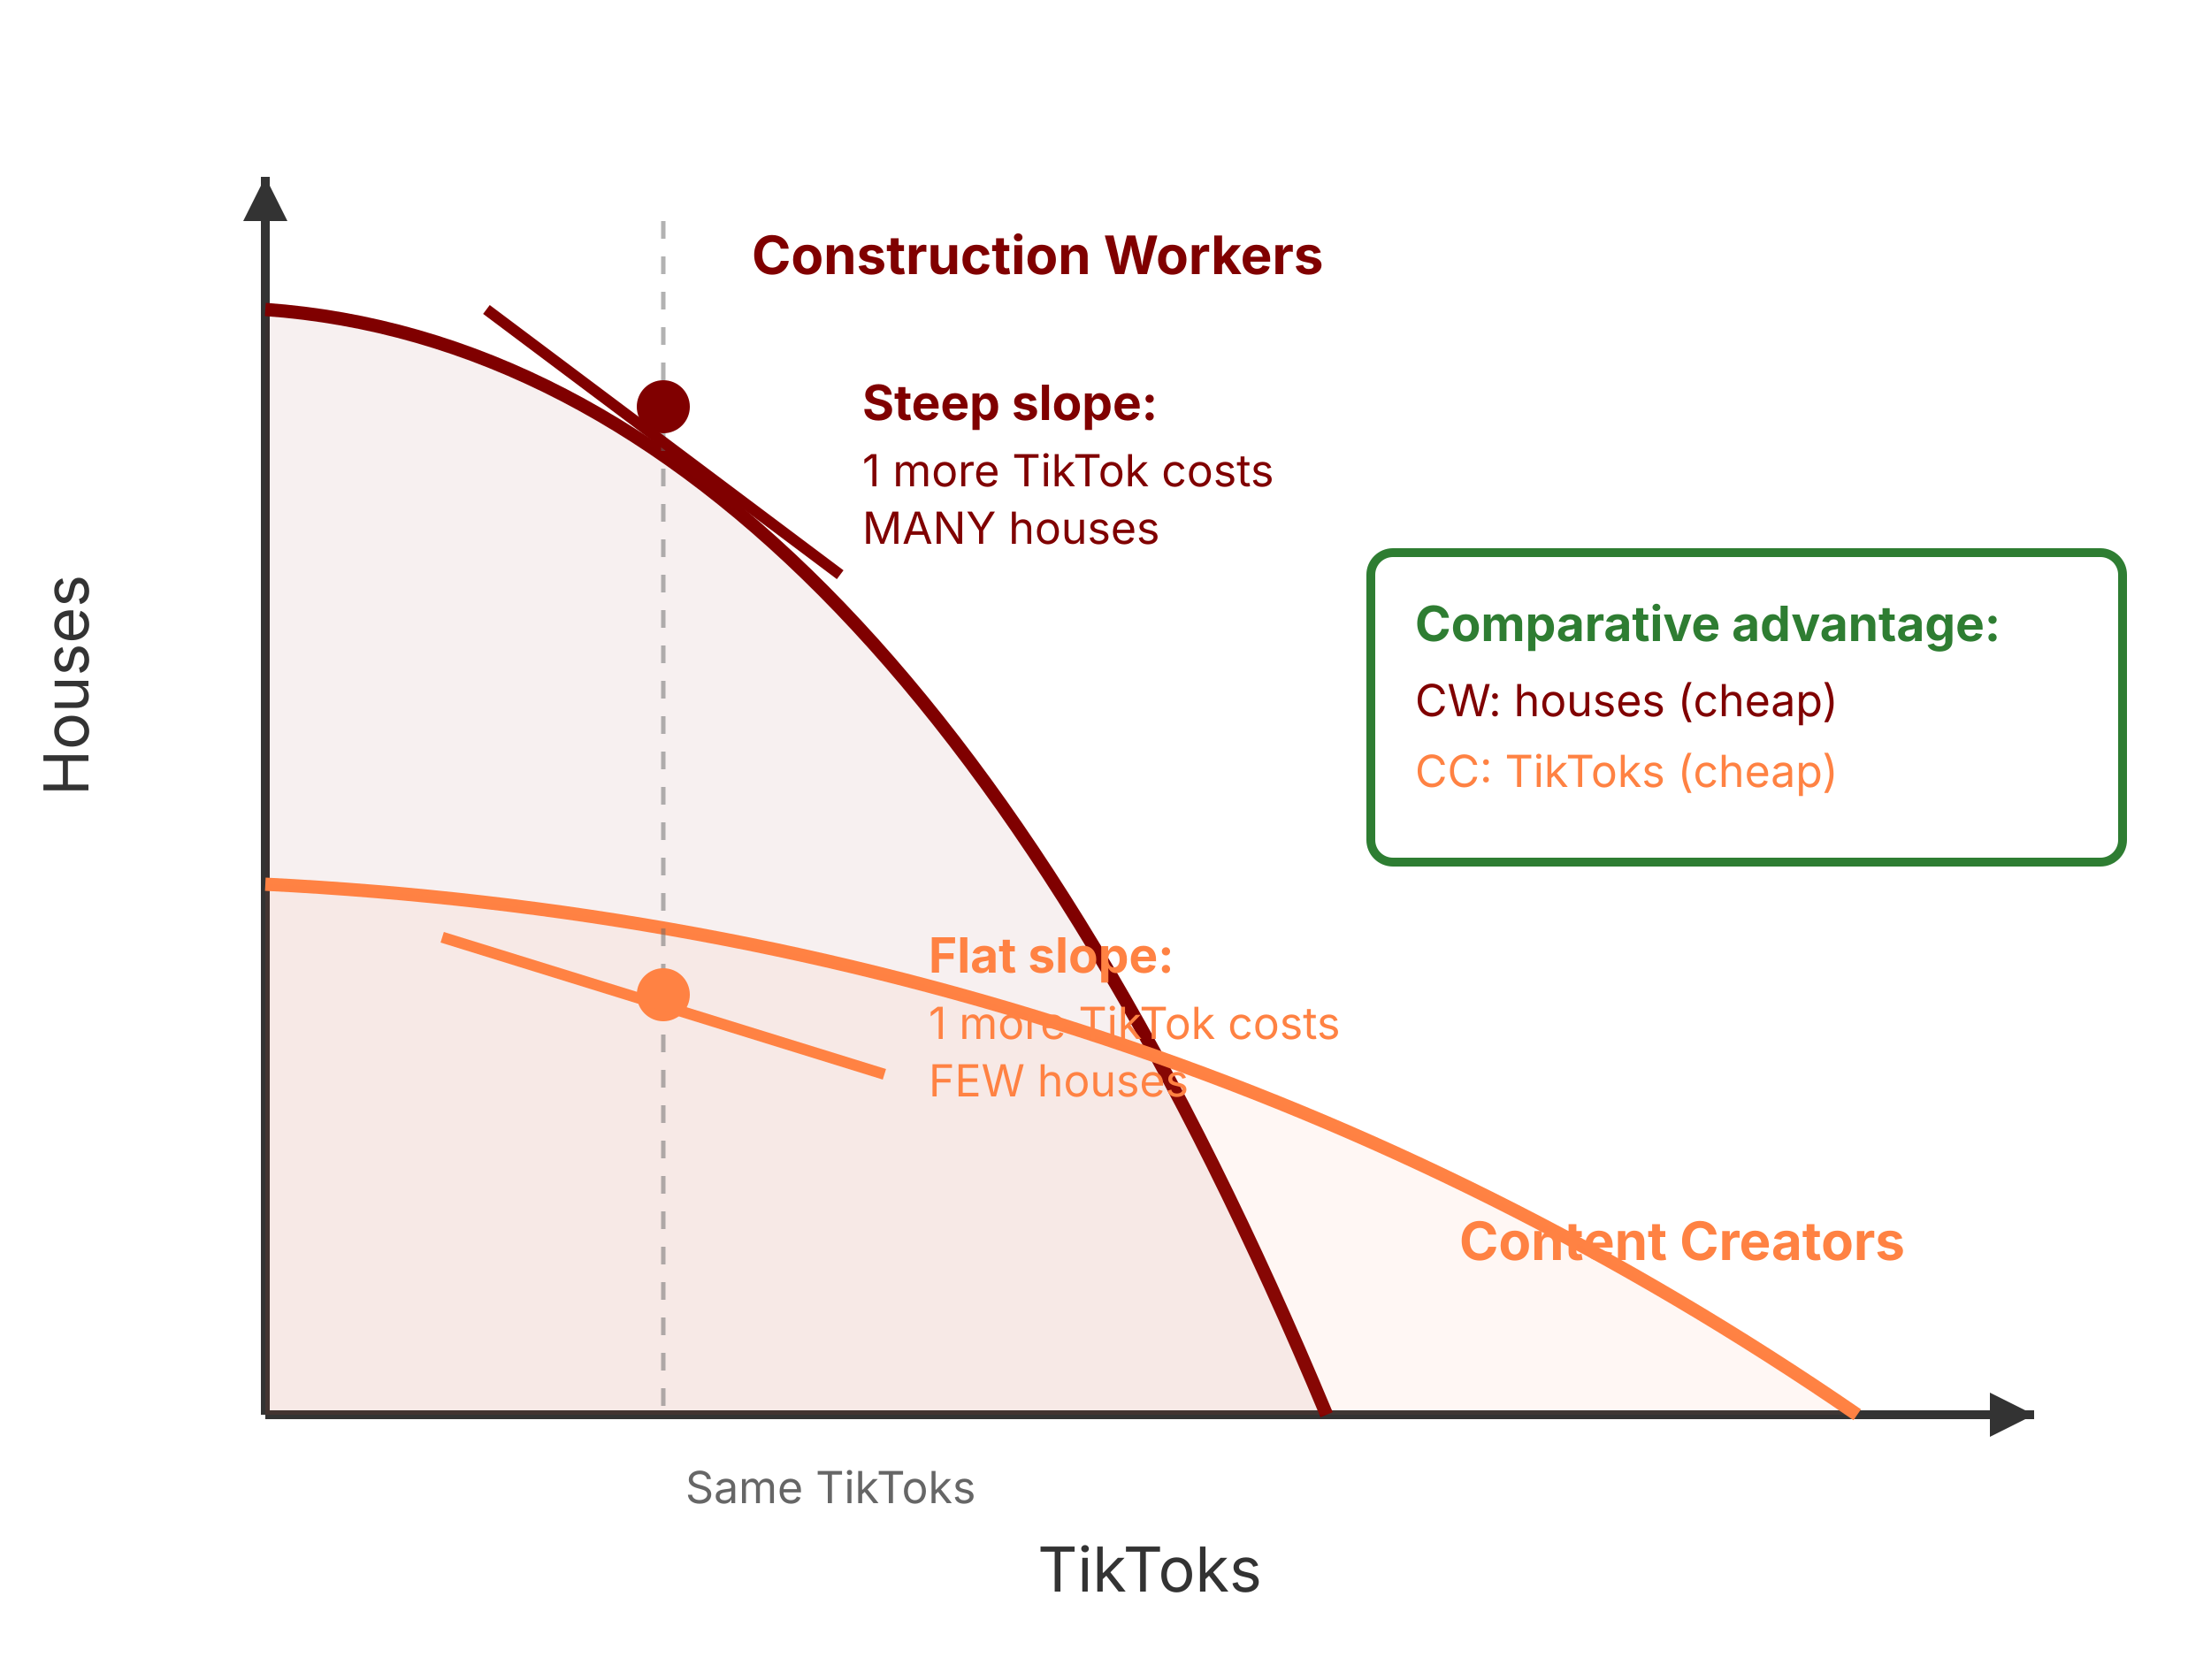
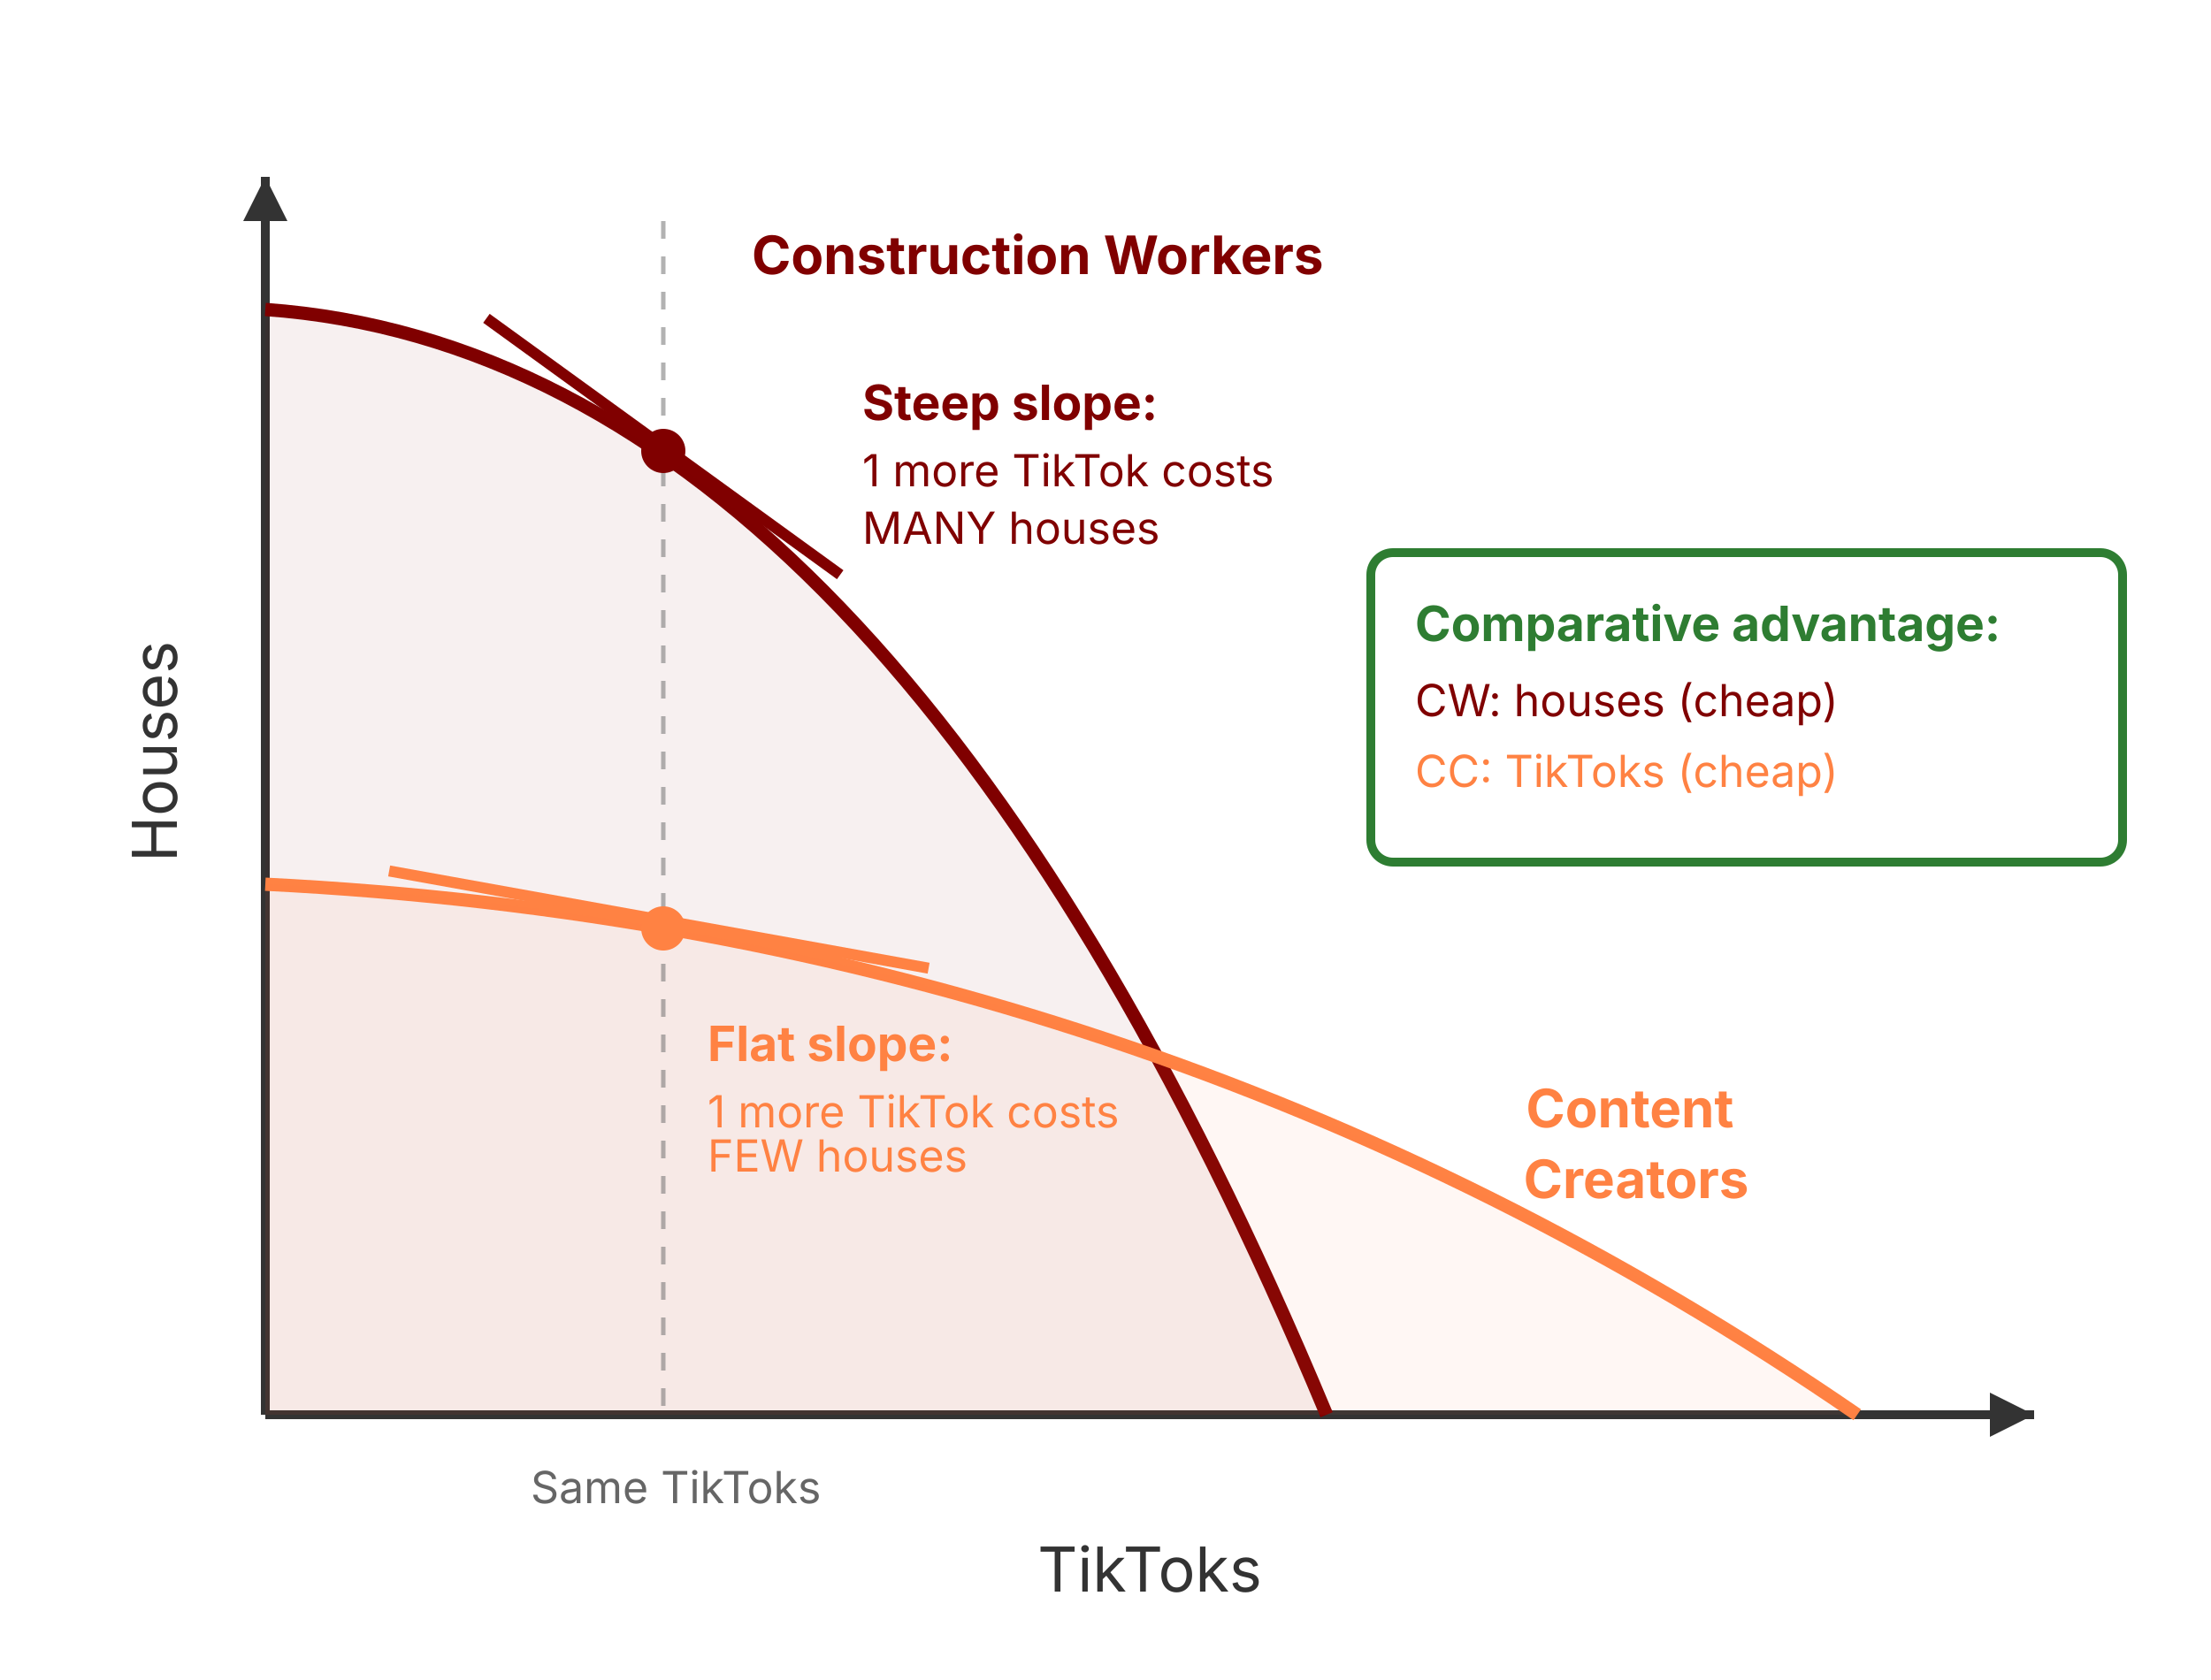
<svg xmlns="http://www.w3.org/2000/svg" viewBox="0 0 500 380">
  <rect width="500" height="380" fill="white" />
  <line x1="60" y1="40" x2="60" y2="320" stroke="#333" stroke-width="2" />
  <line x1="60" y1="320" x2="460" y2="320" stroke="#333" stroke-width="2" />
  <polygon points="60,40 55,50 65,50" fill="#333" />
  <polygon points="460,320 450,315 450,325" fill="#333" />
-   <text x="20" y="180" font-family="Inter, sans-serif" font-size="14" fill="#333" transform="rotate(-90, 20, 180)">Houses</text>
+   <text x="5" y="200" font-family="Inter, sans-serif" font-size="14" fill="#333" transform="rotate(-90, 20, 180)">Houses</text>
  <text x="260" y="360" font-family="Inter, sans-serif" font-size="14" fill="#333" text-anchor="middle">TikToks</text>
  <path d="M 60 70 Q 200 80 300 320" stroke="#800000" stroke-width="3" fill="none" />
  <path d="M 60 70 Q 200 80 300 320 L 60 320 Z" fill="#800000" fill-opacity="0.06" />
  <path d="M 60 200 Q 260 210 420 320" stroke="#ff8243" stroke-width="3" fill="none" />
  <path d="M 60 200 Q 260 210 420 320 L 60 320 Z" fill="#ff8243" fill-opacity="0.06" />
  <line x1="150" y1="50" x2="150" y2="320" stroke="#666" stroke-width="1" stroke-dasharray="4,4" opacity="0.5" />
-   <text x="155" y="340" font-family="Inter, sans-serif" font-size="10" fill="#666">Same TikToks</text>
-   <circle cx="150" cy="92" r="6" fill="#800000" />
-   <circle cx="150" cy="225" r="6" fill="#ff8243" />
-   <line x1="110" y1="70" x2="190" y2="130" stroke="#800000" stroke-width="2.5" />
-   <line x1="100" y1="212" x2="200" y2="243" stroke="#ff8243" stroke-width="2.5" />
+   <text x="120" y="340" font-family="Inter, sans-serif" font-size="10" fill="#666">Same TikToks</text>
+   <circle cx="150" cy="102" r="5" fill="#800000" />
+   <circle cx="150" cy="210" r="5" fill="#ff8243" />
+   <line x1="110" y1="72" x2="190" y2="130" stroke="#800000" stroke-width="2.5" />
+   <line x1="88" y1="197" x2="210" y2="219" stroke="#ff8243" stroke-width="2.5" />
  <text x="195" y="95" font-family="Inter, sans-serif" font-size="11" fill="#800000" font-weight="bold">Steep slope:</text>
  <text x="195" y="110" font-family="Inter, sans-serif" font-size="10" fill="#800000">1 more TikTok costs</text>
  <text x="195" y="123" font-family="Inter, sans-serif" font-size="10" fill="#800000">MANY houses</text>
-   <text x="210" y="220" font-family="Inter, sans-serif" font-size="11" fill="#ff8243" font-weight="bold">Flat slope:</text>
-   <text x="210" y="235" font-family="Inter, sans-serif" font-size="10" fill="#ff8243">1 more TikTok costs</text>
-   <text x="210" y="248" font-family="Inter, sans-serif" font-size="10" fill="#ff8243">FEW houses</text>
+   <text x="160" y="240" font-family="Inter, sans-serif" font-size="11" fill="#ff8243" font-weight="bold">Flat slope:</text>
+   <text x="160" y="255" font-family="Inter, sans-serif" font-size="10" fill="#ff8243">1 more TikTok costs</text>
+   <text x="160" y="265" font-family="Inter, sans-serif" font-size="10" fill="#ff8243">FEW houses</text>
  <text x="170" y="62" font-family="Inter, sans-serif" font-size="12" fill="#800000" font-weight="bold">Construction Workers</text>
-   <text x="330" y="285" font-family="Inter, sans-serif" font-size="12" fill="#ff8243" font-weight="bold">Content Creators</text>
+   <text x="370" y="255" font-family="Inter, sans-serif" font-size="12" fill="#ff8243" font-weight="bold" text-anchor="middle">
+     <tspan x="370" dy="0">Content</tspan>
+     <tspan x="370" dy="16">Creators</tspan>
+   </text>
  <rect x="310" y="125" width="170" height="70" fill="white" stroke="#2E7D32" stroke-width="2" rx="5" />
  <text x="320" y="145" font-family="Inter, sans-serif" font-size="11" fill="#2E7D32" font-weight="bold">Comparative advantage:</text>
  <text x="320" y="162" font-family="Inter, sans-serif" font-size="10" fill="#800000">CW: houses (cheap)</text>
  <text x="320" y="178" font-family="Inter, sans-serif" font-size="10" fill="#ff8243">CC: TikToks (cheap)</text>
</svg>
